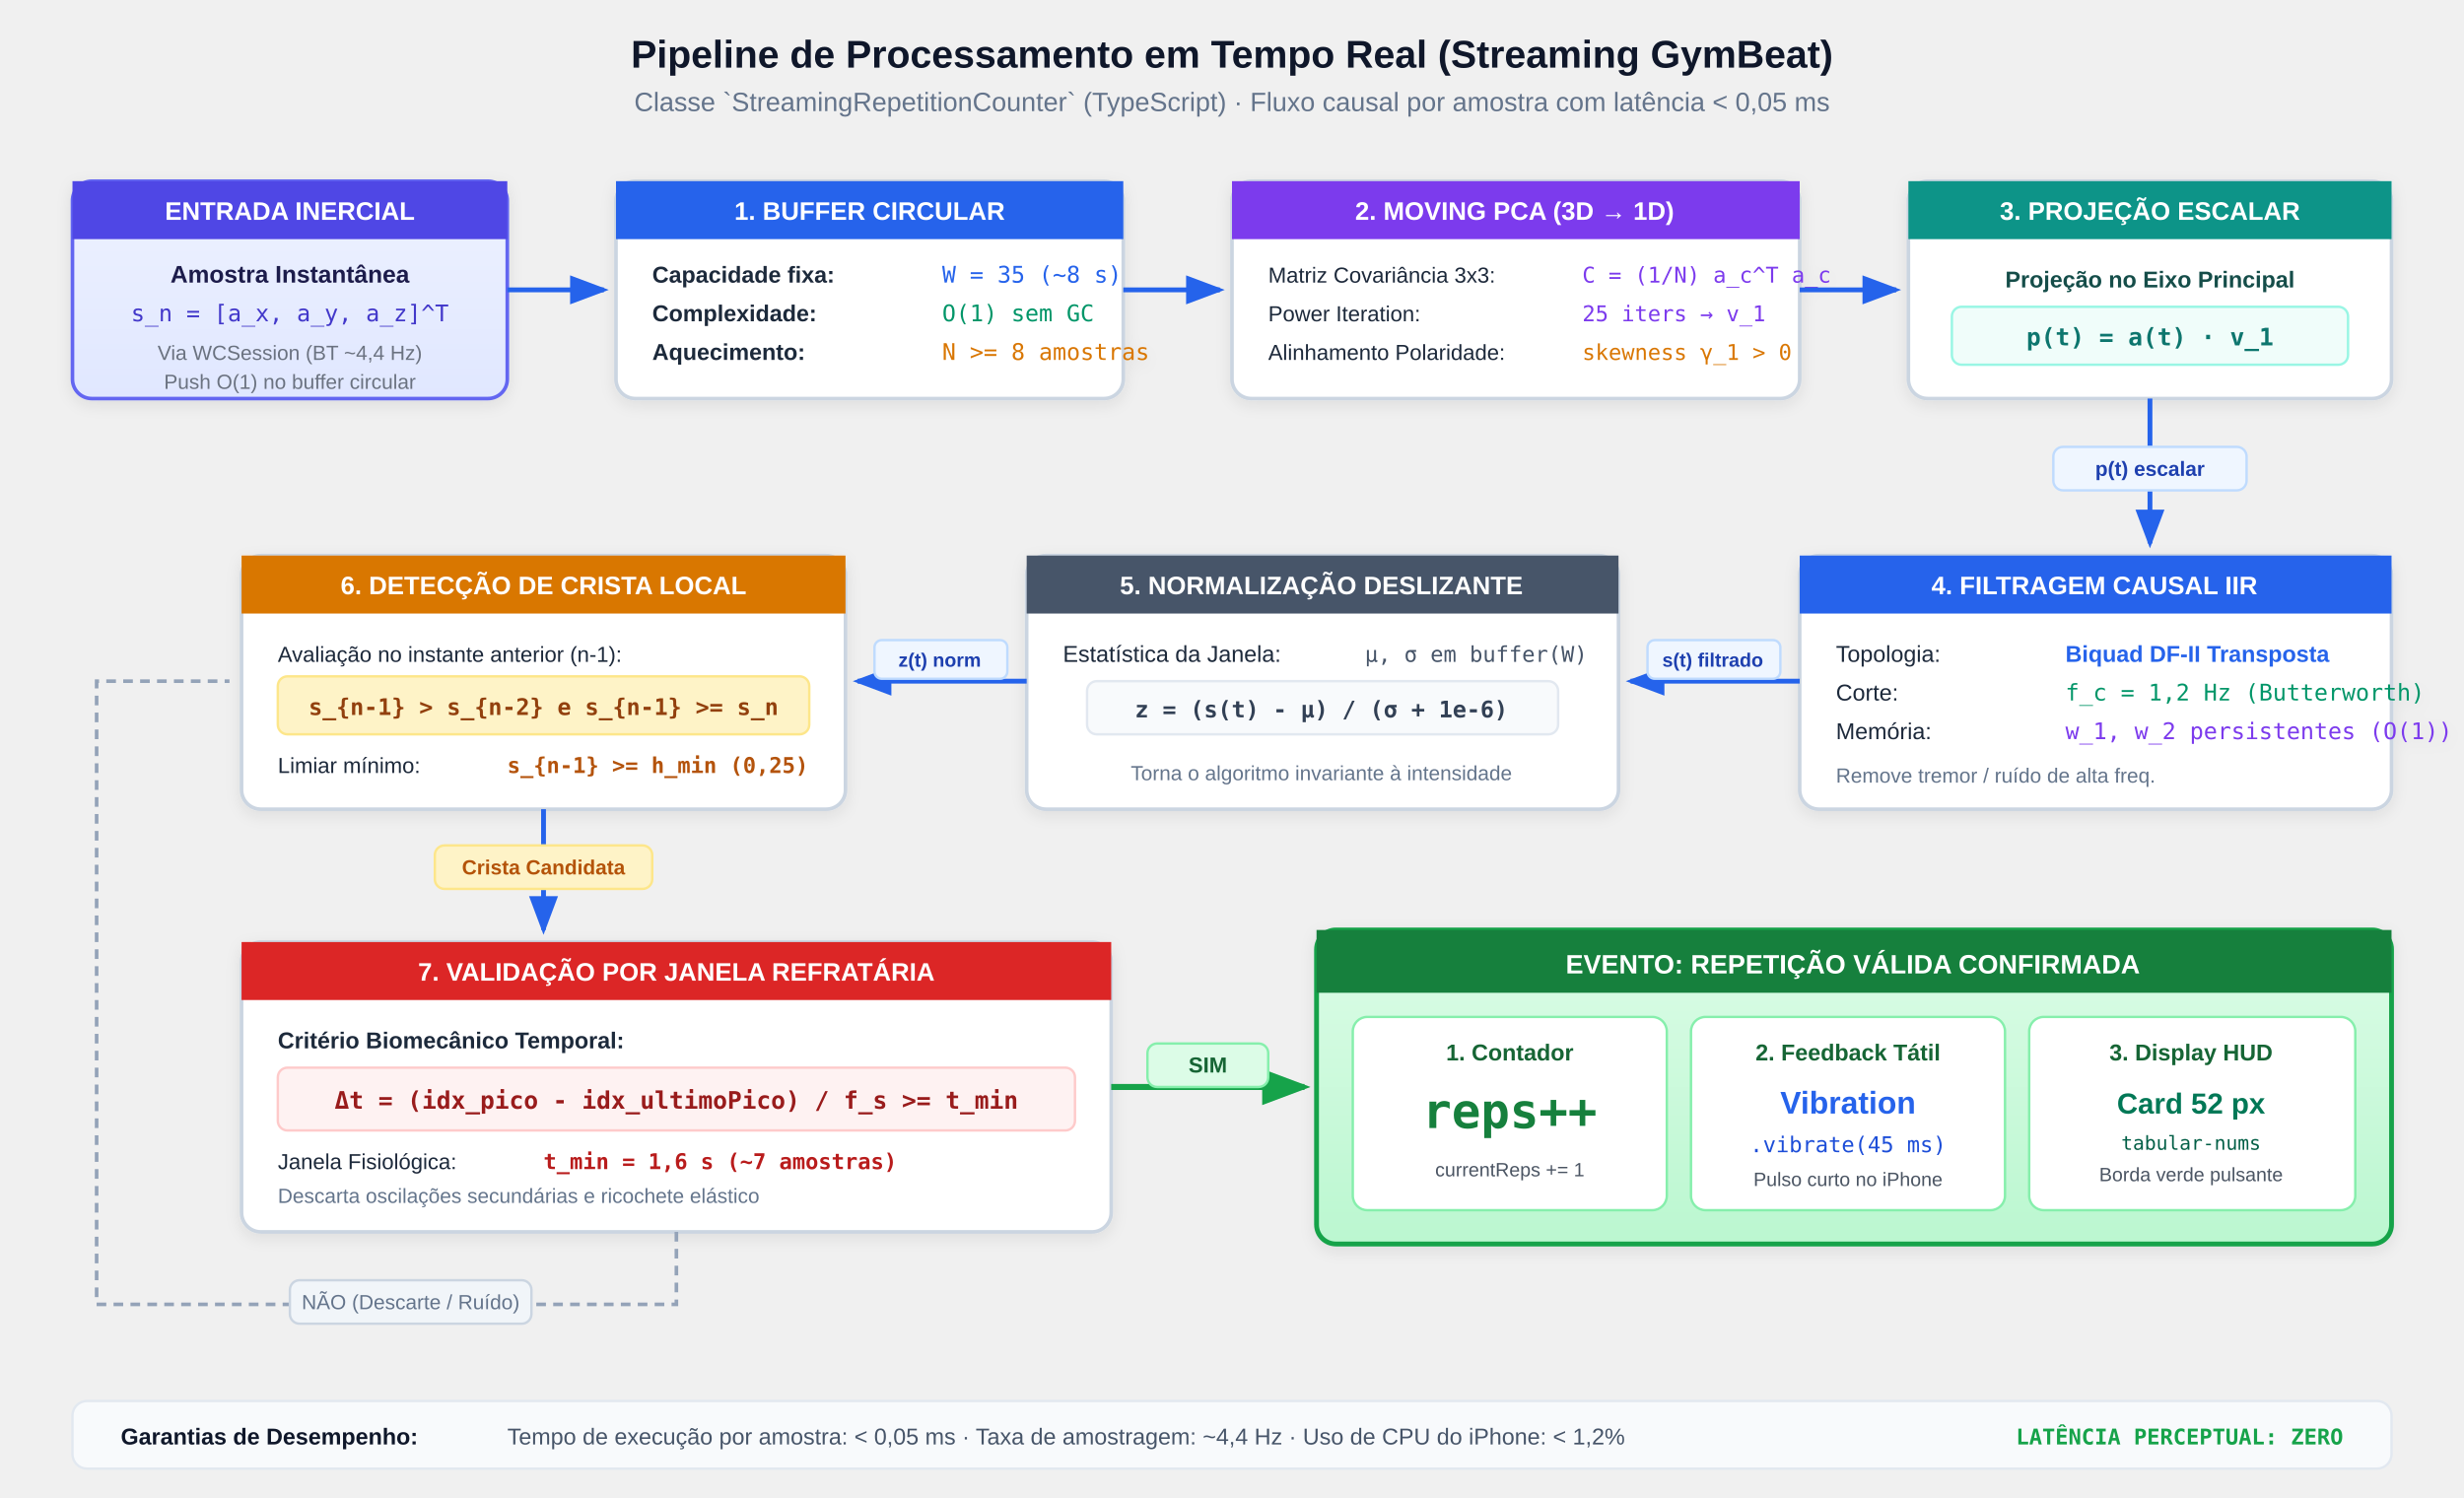
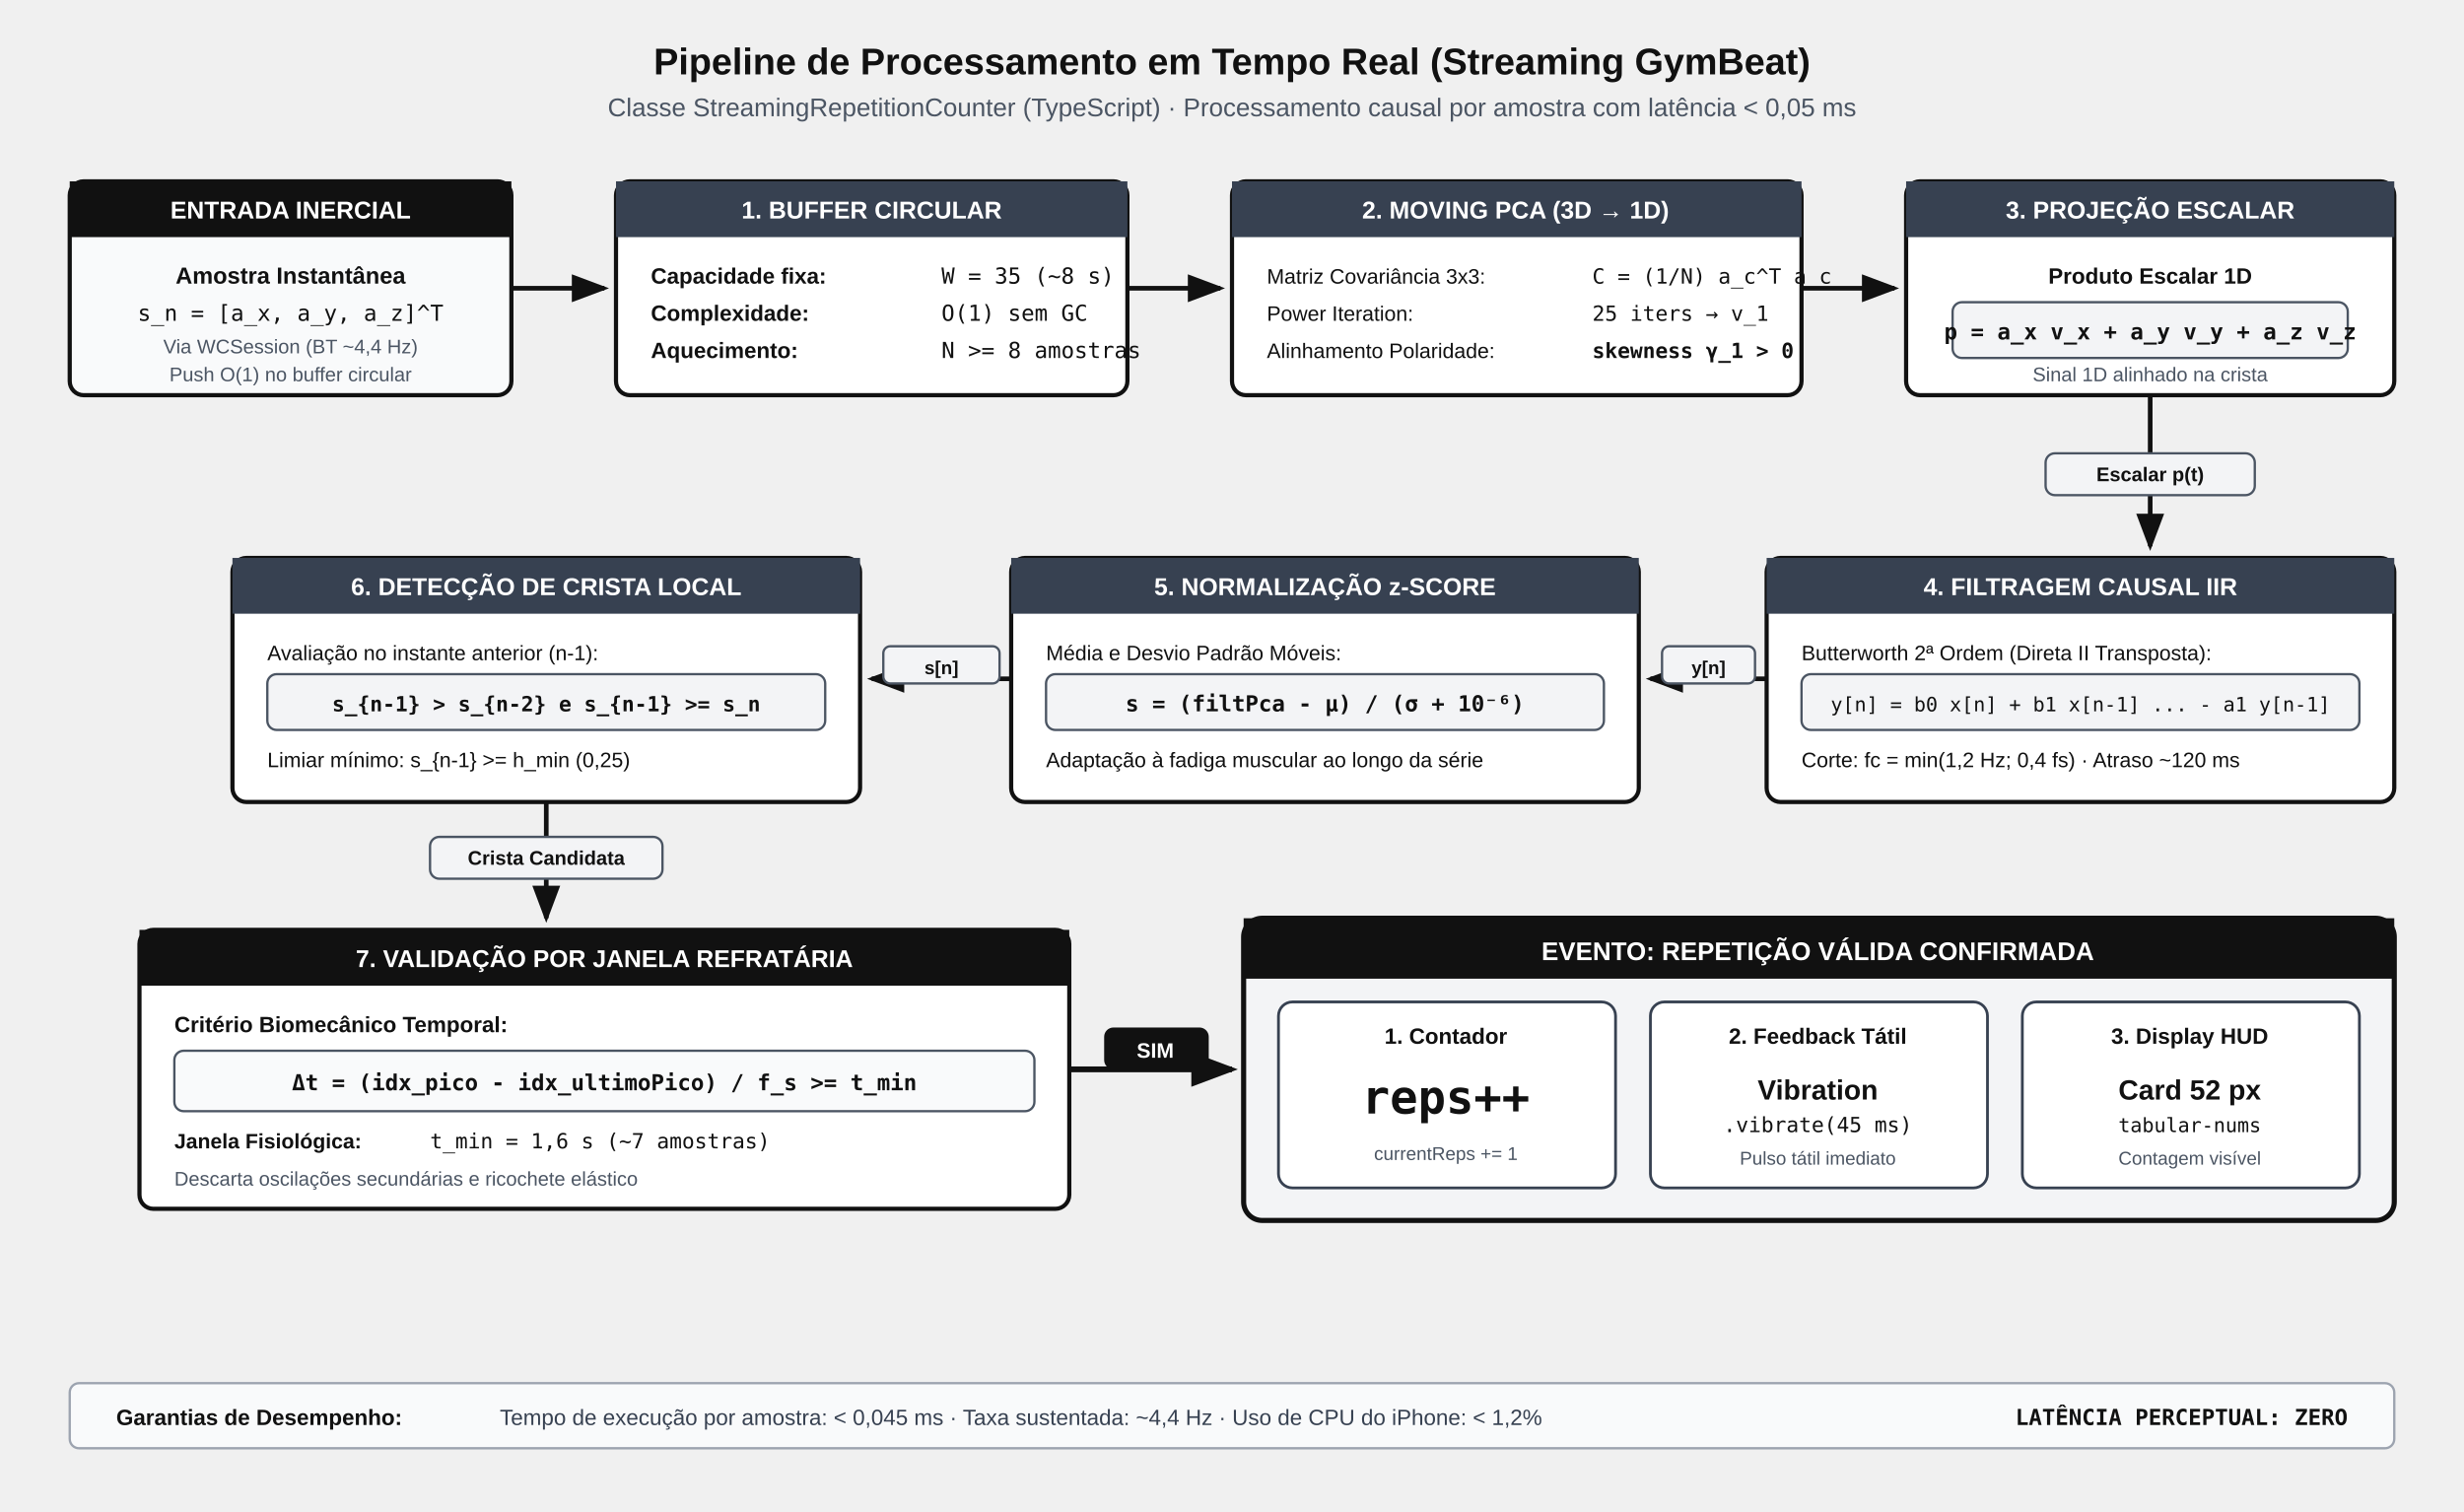
- <svg xmlns="http://www.w3.org/2000/svg" viewBox="0 0 1020 620" width="1020" height="620" style="background-color: #ffffff; font-family: 'Helvetica Neue', Arial, sans-serif;">
+ <svg xmlns="http://www.w3.org/2000/svg" viewBox="0 0 1060 650" width="1060" height="650" style="background-color: #ffffff; font-family: 'Helvetica Neue', Arial, sans-serif;">
  <defs>
-     <filter id="boxShadow" x="-5%" y="-5%" width="110%" height="115%" filterUnits="userSpaceOnUse">
-       <feDropShadow dx="0" dy="2" stdDeviation="3" flood-color="#000000" flood-opacity="0.08" />
-     </filter>
-     <marker id="arrBlue" markerWidth="8" markerHeight="6" refX="7" refY="3" orient="auto">
-       <polygon points="0 0, 8 3, 0 6" fill="#2563EB" />
+     <marker id="arr1" markerWidth="8" markerHeight="6" refX="7" refY="3" orient="auto">
+       <polygon points="0 0, 8 3, 0 6" fill="#111111" />
    </marker>
-     <marker id="arrGreen" markerWidth="8" markerHeight="6" refX="7" refY="3" orient="auto">
-       <polygon points="0 0, 8 3, 0 6" fill="#16A34A" />
-     </marker>
-     <marker id="arrPurple" markerWidth="8" markerHeight="6" refX="7" refY="3" orient="auto">
-       <polygon points="0 0, 8 3, 0 6" fill="#7C3AED" />
-     </marker>
-     <linearGradient id="inputGrad" x1="0%" y1="0%" x2="0%" y2="100%">
-       <stop offset="0%" style="stop-color:#EEF2FF" />
-       <stop offset="100%" style="stop-color:#E0E7FF" />
-     </linearGradient>
-     <linearGradient id="outputGrad" x1="0%" y1="0%" x2="0%" y2="100%">
-       <stop offset="0%" style="stop-color:#DCFCE7" />
-       <stop offset="100%" style="stop-color:#BBF7D0" />
-     </linearGradient>
  </defs>
-   <text x="510" y="28" text-anchor="middle" font-size="16" font-weight="bold" fill="#0F172A">
+   <text x="530" y="32" text-anchor="middle" font-size="16" font-weight="bold" fill="#111111">
    Pipeline de Processamento em Tempo Real (Streaming GymBeat)
  </text>
-   <text x="510" y="46" text-anchor="middle" font-size="11" fill="#64748B">
-     Classe `StreamingRepetitionCounter` (TypeScript) · Fluxo causal por amostra com latência &lt; 0,05 ms
+   <text x="530" y="50" text-anchor="middle" font-size="11" fill="#4B5563">
+     Classe StreamingRepetitionCounter (TypeScript) · Processamento causal por amostra com latência &lt; 0,05 ms
  </text>
-   <g transform="translate(30, 75)" filter="url(#boxShadow)">
-     <rect width="180" height="90" rx="8" fill="url(#inputGrad)" stroke="#6366F1" stroke-width="1.5" />
-     <rect x="0" y="0" width="180" height="24" rx="8 8 0 0" fill="#4F46E5" />
-     <text x="90" y="16" text-anchor="middle" font-size="10.5" font-weight="bold" fill="#FFFFFF">ENTRADA INERCIAL</text>
-     <text x="90" y="42" text-anchor="middle" font-size="10" font-weight="bold" fill="#1E1B4B">Amostra Instantânea</text>
-     <text x="90" y="58" text-anchor="middle" font-size="9.5" font-family="monospace" fill="#4338CA">s_n = [a_x, a_y, a_z]^T</text>
-     <text x="90" y="74" text-anchor="middle" font-size="8.5" fill="#6B7280">Via WCSession (BT ~4,4 Hz)</text>
-     <text x="90" y="86" text-anchor="middle" font-size="8.5" fill="#6B7280">Push O(1) no buffer circular</text>
+   <g transform="translate(30, 78)">
+     <rect width="190" height="92" rx="6" fill="#F9FAFB" stroke="#111111" stroke-width="1.8" />
+     <rect x="0" y="0" width="190" height="24" rx="6 6 0 0" fill="#111111" />
+     <text x="95" y="16" text-anchor="middle" font-size="10.5" font-weight="bold" fill="#FFFFFF">ENTRADA INERCIAL</text>
+     <text x="95" y="44" text-anchor="middle" font-size="10" font-weight="bold" fill="#111111">Amostra Instantânea</text>
+     <text x="95" y="60" text-anchor="middle" font-size="9.5" font-family="monospace" fill="#111111">s_n = [a_x, a_y, a_z]^T</text>
+     <text x="95" y="74" text-anchor="middle" font-size="8.5" fill="#4B5563">Via WCSession (BT ~4,4 Hz)</text>
+     <text x="95" y="86" text-anchor="middle" font-size="8.5" fill="#4B5563">Push O(1) no buffer circular</text>
  </g>
-   <path d="M 210,120 L 250,120" fill="none" stroke="#2563EB" stroke-width="2" marker-end="url(#arrBlue)" />
-   <g transform="translate(255, 75)" filter="url(#boxShadow)">
-     <rect width="210" height="90" rx="8" fill="#FFFFFF" stroke="#CBD5E1" stroke-width="1.5" />
-     <rect x="0" y="0" width="210" height="24" rx="8 8 0 0" fill="#2563EB" />
-     <text x="105" y="16" text-anchor="middle" font-size="10.5" font-weight="bold" fill="#FFFFFF">1. BUFFER CIRCULAR</text>
-     <text x="15" y="42" font-size="9.5" font-weight="600" fill="#1E293B">Capacidade fixa:</text>
-     <text x="135" y="42" font-size="9.5" font-family="monospace" fill="#2563EB">W = 35 (~8 s)</text>
-     <text x="15" y="58" font-size="9.5" font-weight="600" fill="#1E293B">Complexidade:</text>
-     <text x="135" y="58" font-size="9.5" font-family="monospace" fill="#059669">O(1) sem GC</text>
-     <text x="15" y="74" font-size="9.5" font-weight="600" fill="#1E293B">Aquecimento:</text>
-     <text x="135" y="74" font-size="9.5" font-family="monospace" fill="#D97706">N &gt;= 8 amostras</text>
+   <path d="M 220,124 L 260,124" fill="none" stroke="#111111" stroke-width="2" marker-end="url(#arr1)" />
+   <g transform="translate(265, 78)">
+     <rect width="220" height="92" rx="6" fill="#FFFFFF" stroke="#111111" stroke-width="1.8" />
+     <rect x="0" y="0" width="220" height="24" rx="6 6 0 0" fill="#374151" />
+     <text x="110" y="16" text-anchor="middle" font-size="10.5" font-weight="bold" fill="#FFFFFF">1. BUFFER CIRCULAR</text>
+     <text x="15" y="44" font-size="9.5" font-weight="bold" fill="#111111">Capacidade fixa:</text>
+     <text x="140" y="44" font-size="9.5" font-family="monospace" fill="#111111">W = 35 (~8 s)</text>
+     <text x="15" y="60" font-size="9.5" font-weight="bold" fill="#111111">Complexidade:</text>
+     <text x="140" y="60" font-size="9.5" font-family="monospace" fill="#111111">O(1) sem GC</text>
+     <text x="15" y="76" font-size="9.5" font-weight="bold" fill="#111111">Aquecimento:</text>
+     <text x="140" y="76" font-size="9.5" font-family="monospace" fill="#111111">N &gt;= 8 amostras</text>
  </g>
-   <path d="M 465,120 L 505,120" fill="none" stroke="#2563EB" stroke-width="2" marker-end="url(#arrBlue)" />
-   <g transform="translate(510, 75)" filter="url(#boxShadow)">
-     <rect width="235" height="90" rx="8" fill="#FFFFFF" stroke="#CBD5E1" stroke-width="1.5" />
-     <rect x="0" y="0" width="235" height="24" rx="8 8 0 0" fill="#7C3AED" />
-     <text x="117" y="16" text-anchor="middle" font-size="10.5" font-weight="bold" fill="#FFFFFF">2. MOVING PCA (3D → 1D)</text>
-     <text x="15" y="42" font-size="9" fill="#1E293B">Matriz Covariância 3x3:</text>
-     <text x="145" y="42" font-size="9" font-family="monospace" fill="#7C3AED">C = (1/N) a_c^T a_c</text>
-     <text x="15" y="58" font-size="9" fill="#1E293B">Power Iteration:</text>
-     <text x="145" y="58" font-size="9" font-family="monospace" fill="#7C3AED">25 iters → v_1</text>
-     <text x="15" y="74" font-size="9" fill="#1E293B">Alinhamento Polaridade:</text>
-     <text x="145" y="74" font-size="9" font-family="monospace" fill="#D97706">skewness γ_1 &gt; 0</text>
+   <path d="M 485,124 L 525,124" fill="none" stroke="#111111" stroke-width="2" marker-end="url(#arr1)" />
+   <g transform="translate(530, 78)">
+     <rect width="245" height="92" rx="6" fill="#FFFFFF" stroke="#111111" stroke-width="1.8" />
+     <rect x="0" y="0" width="245" height="24" rx="6 6 0 0" fill="#374151" />
+     <text x="122" y="16" text-anchor="middle" font-size="10.5" font-weight="bold" fill="#FFFFFF">2. MOVING PCA (3D → 1D)</text>
+     <text x="15" y="44" font-size="9" fill="#111111">Matriz Covariância 3x3:</text>
+     <text x="155" y="44" font-size="9" font-family="monospace" fill="#111111">C = (1/N) a_c^T a_c</text>
+     <text x="15" y="60" font-size="9" fill="#111111">Power Iteration:</text>
+     <text x="155" y="60" font-size="9" font-family="monospace" fill="#111111">25 iters → v_1</text>
+     <text x="15" y="76" font-size="9" fill="#111111">Alinhamento Polaridade:</text>
+     <text x="155" y="76" font-size="9" font-family="monospace" font-weight="bold" fill="#111111">skewness γ_1 &gt; 0</text>
  </g>
-   <path d="M 745,120 L 785,120" fill="none" stroke="#2563EB" stroke-width="2" marker-end="url(#arrBlue)" />
-   <g transform="translate(790, 75)" filter="url(#boxShadow)">
-     <rect width="200" height="90" rx="8" fill="#FFFFFF" stroke="#CBD5E1" stroke-width="1.5" />
-     <rect x="0" y="0" width="200" height="24" rx="8 8 0 0" fill="#0D9488" />
-     <text x="100" y="16" text-anchor="middle" font-size="10.5" font-weight="bold" fill="#FFFFFF">3. PROJEÇÃO ESCALAR</text>
-     <text x="100" y="44" text-anchor="middle" font-size="9.5" font-weight="600" fill="#134E4A">Projeção no Eixo Principal</text>
-     <rect x="18" y="52" width="164" height="24" rx="4" fill="#F0FDFA" stroke="#99F6E4" />
-     <text x="100" y="68" text-anchor="middle" font-size="10" font-family="monospace" font-weight="bold" fill="#0F766E">p(t) = a(t) · v_1</text>
+   <path d="M 775,124 L 815,124" fill="none" stroke="#111111" stroke-width="2" marker-end="url(#arr1)" />
+   <g transform="translate(820, 78)">
+     <rect width="210" height="92" rx="6" fill="#FFFFFF" stroke="#111111" stroke-width="1.8" />
+     <rect x="0" y="0" width="210" height="24" rx="6 6 0 0" fill="#374151" />
+     <text x="105" y="16" text-anchor="middle" font-size="10.5" font-weight="bold" fill="#FFFFFF">3. PROJEÇÃO ESCALAR</text>
+     <text x="105" y="44" text-anchor="middle" font-size="9.5" font-weight="bold" fill="#111111">Produto Escalar 1D</text>
+     <rect x="20" y="52" width="170" height="24" rx="4" fill="#F3F4F6" stroke="#4B5563" />
+     <text x="105" y="68" text-anchor="middle" font-size="9.5" font-family="monospace" font-weight="bold" fill="#111111">p = a_x v_x + a_y v_y + a_z v_z</text>
+     <text x="105" y="86" text-anchor="middle" font-size="8.5" fill="#4B5563">Sinal 1D alinhado na crista</text>
  </g>
-   <path d="M 890,165 L 890,205 L 890,225" fill="none" stroke="#2563EB" stroke-width="2" marker-end="url(#arrBlue)" />
-   <rect x="850" y="185" width="80" height="18" rx="4" fill="#EFF6FF" stroke="#BFDBFE" />
-   <text x="890" y="197" text-anchor="middle" font-size="8.5" font-weight="bold" fill="#1E40AF">p(t) escalar</text>
-   <g transform="translate(745, 230)" filter="url(#boxShadow)">
-     <rect width="245" height="105" rx="8" fill="#FFFFFF" stroke="#CBD5E1" stroke-width="1.5" />
-     <rect x="0" y="0" width="245" height="24" rx="8 8 0 0" fill="#2563EB" />
-     <text x="122" y="16" text-anchor="middle" font-size="10.5" font-weight="bold" fill="#FFFFFF">4. FILTRAGEM CAUSAL IIR</text>
-     <text x="15" y="44" font-size="9.5" fill="#1E293B">Topologia:</text>
-     <text x="110" y="44" font-size="9.5" font-weight="600" fill="#2563EB">Biquad DF-II Transposta</text>
-     <text x="15" y="60" font-size="9.5" fill="#1E293B">Corte:</text>
-     <text x="110" y="60" font-size="9.5" font-family="monospace" fill="#059669">f_c = 1,2 Hz (Butterworth)</text>
-     <text x="15" y="76" font-size="9.5" fill="#1E293B">Memória:</text>
-     <text x="110" y="76" font-size="9.5" font-family="monospace" fill="#7C3AED">w_1, w_2 persistentes (O(1))</text>
-     <text x="15" y="94" font-size="8.5" fill="#64748B">Remove tremor / ruído de alta freq.</text>
+   <path d="M 925,170 L 925,235" fill="none" stroke="#111111" stroke-width="2" marker-end="url(#arr1)" />
+   <rect x="880" y="195" width="90" height="18" rx="4" fill="#F3F4F6" stroke="#4B5563" />
+   <text x="925" y="207" text-anchor="middle" font-size="8.5" font-weight="bold" fill="#111111">Escalar p(t)</text>
+   <g transform="translate(760, 240)">
+     <rect width="270" height="105" rx="6" fill="#FFFFFF" stroke="#111111" stroke-width="1.8" />
+     <rect x="0" y="0" width="270" height="24" rx="6 6 0 0" fill="#374151" />
+     <text x="135" y="16" text-anchor="middle" font-size="10.5" font-weight="bold" fill="#FFFFFF">4. FILTRAGEM CAUSAL IIR</text>
+     <text x="15" y="44" font-size="9" fill="#111111">Butterworth 2ª Ordem (Direta II Transposta):</text>
+     <rect x="15" y="50" width="240" height="24" rx="4" fill="#F3F4F6" stroke="#4B5563" />
+     <text x="135" y="66" text-anchor="middle" font-size="8.5" font-family="monospace" fill="#111111">y[n] = b0 x[n] + b1 x[n-1] ... - a1 y[n-1]</text>
+     <text x="15" y="90" font-size="9" fill="#111111">Corte: fc = min(1,2 Hz; 0,4 fs) · Atraso ~120 ms</text>
  </g>
-   <path d="M 745,282 L 675,282" fill="none" stroke="#2563EB" stroke-width="2" marker-end="url(#arrBlue)" />
-   <rect x="682" y="265" width="55" height="16" rx="3" fill="#EFF6FF" stroke="#BFDBFE" />
-   <text x="709" y="276" text-anchor="middle" font-size="8" font-weight="bold" fill="#1E40AF">s(t) filtrado</text>
-   <g transform="translate(425, 230)" filter="url(#boxShadow)">
-     <rect width="245" height="105" rx="8" fill="#FFFFFF" stroke="#CBD5E1" stroke-width="1.5" />
-     <rect x="0" y="0" width="245" height="24" rx="8 8 0 0" fill="#475569" />
-     <text x="122" y="16" text-anchor="middle" font-size="10.5" font-weight="bold" fill="#FFFFFF">5. NORMALIZAÇÃO DESLIZANTE</text>
-     <text x="15" y="44" font-size="9.5" fill="#1E293B">Estatística da Janela:</text>
-     <text x="140" y="44" font-size="9" font-family="monospace" fill="#475569">μ, σ em buffer(W)</text>
-     <rect x="25" y="52" width="195" height="22" rx="4" fill="#F8FAFC" stroke="#E2E8F0" />
-     <text x="122" y="67" text-anchor="middle" font-size="9.5" font-family="monospace" font-weight="bold" fill="#334155">z = (s(t) - μ) / (σ + 1e-6)</text>
-     <text x="122" y="93" text-anchor="middle" font-size="8.5" fill="#64748B">Torna o algoritmo invariante à intensidade</text>
+   <path d="M 760,292 L 710,292" fill="none" stroke="#111111" stroke-width="2" marker-end="url(#arr1)" />
+   <rect x="715" y="278" width="40" height="16" rx="3" fill="#F3F4F6" stroke="#4B5563" />
+   <text x="735" y="290" text-anchor="middle" font-size="8" font-weight="bold" fill="#111111">y[n]</text>
+   <g transform="translate(435, 240)">
+     <rect width="270" height="105" rx="6" fill="#FFFFFF" stroke="#111111" stroke-width="1.8" />
+     <rect x="0" y="0" width="270" height="24" rx="6 6 0 0" fill="#374151" />
+     <text x="135" y="16" text-anchor="middle" font-size="10.5" font-weight="bold" fill="#FFFFFF">5. NORMALIZAÇÃO z-SCORE</text>
+     <text x="15" y="44" font-size="9" fill="#111111">Média e Desvio Padrão Móveis:</text>
+     <rect x="15" y="50" width="240" height="24" rx="4" fill="#F3F4F6" stroke="#4B5563" />
+     <text x="135" y="66" text-anchor="middle" font-size="9.5" font-family="monospace" font-weight="bold" fill="#111111">s = (filtPca - μ) / (σ + 10⁻⁶)</text>
+     <text x="15" y="90" font-size="9" fill="#111111">Adaptação à fadiga muscular ao longo da série</text>
  </g>
-   <path d="M 425,282 L 355,282" fill="none" stroke="#2563EB" stroke-width="2" marker-end="url(#arrBlue)" />
-   <rect x="362" y="265" width="55" height="16" rx="3" fill="#EFF6FF" stroke="#BFDBFE" />
-   <text x="389" y="276" text-anchor="middle" font-size="8" font-weight="bold" fill="#1E40AF">z(t) norm</text>
-   <g transform="translate(100, 230)" filter="url(#boxShadow)">
-     <rect width="250" height="105" rx="8" fill="#FFFFFF" stroke="#CBD5E1" stroke-width="1.5" />
-     <rect x="0" y="0" width="250" height="24" rx="8 8 0 0" fill="#D97706" />
-     <text x="125" y="16" text-anchor="middle" font-size="10.5" font-weight="bold" fill="#FFFFFF">6. DETECÇÃO DE CRISTA LOCAL</text>
-     <text x="15" y="44" font-size="9" fill="#1E293B">Avaliação no instante anterior (n-1):</text>
-     <rect x="15" y="50" width="220" height="24" rx="4" fill="#FEF3C7" stroke="#FDE68A" />
-     <text x="125" y="66" text-anchor="middle" font-size="9.5" font-family="monospace" font-weight="bold" fill="#92400E">s_{n-1} &gt; s_{n-2}  e  s_{n-1} &gt;= s_n</text>
-     <text x="15" y="90" font-size="9" fill="#1E293B">Limiar mínimo:</text>
-     <text x="110" y="90" font-size="9" font-family="monospace" font-weight="bold" fill="#B45309">s_{n-1} &gt;= h_min (0,25)</text>
+   <path d="M 435,292 L 375,292" fill="none" stroke="#111111" stroke-width="2" marker-end="url(#arr1)" />
+   <rect x="380" y="278" width="50" height="16" rx="3" fill="#F3F4F6" stroke="#4B5563" />
+   <text x="405" y="290" text-anchor="middle" font-size="8" font-weight="bold" fill="#111111">s[n]</text>
+   <g transform="translate(100, 240)">
+     <rect width="270" height="105" rx="6" fill="#FFFFFF" stroke="#111111" stroke-width="1.8" />
+     <rect x="0" y="0" width="270" height="24" rx="6 6 0 0" fill="#374151" />
+     <text x="135" y="16" text-anchor="middle" font-size="10.5" font-weight="bold" fill="#FFFFFF">6. DETECÇÃO DE CRISTA LOCAL</text>
+     <text x="15" y="44" font-size="9" fill="#111111">Avaliação no instante anterior (n-1):</text>
+     <rect x="15" y="50" width="240" height="24" rx="4" fill="#F3F4F6" stroke="#4B5563" />
+     <text x="135" y="66" text-anchor="middle" font-size="9" font-family="monospace" font-weight="bold" fill="#111111">s_{n-1} &gt; s_{n-2}  e  s_{n-1} &gt;= s_n</text>
+     <text x="15" y="90" font-size="9" fill="#111111">Limiar mínimo: s_{n-1} &gt;= h_min (0,25)</text>
  </g>
-   <path d="M 225,335 L 225,385" fill="none" stroke="#2563EB" stroke-width="2" marker-end="url(#arrBlue)" />
-   <rect x="180" y="350" width="90" height="18" rx="4" fill="#FEF3C7" stroke="#FDE68A" />
-   <text x="225" y="362" text-anchor="middle" font-size="8.5" font-weight="bold" fill="#B45309">Crista Candidata</text>
-   <g transform="translate(100, 390)" filter="url(#boxShadow)">
-     <rect width="360" height="120" rx="8" fill="#FFFFFF" stroke="#CBD5E1" stroke-width="1.5" />
-     <rect x="0" y="0" width="360" height="24" rx="8 8 0 0" fill="#DC2626" />
-     <text x="180" y="16" text-anchor="middle" font-size="10.5" font-weight="bold" fill="#FFFFFF">7. VALIDAÇÃO POR JANELA REFRATÁRIA</text>
-     <text x="15" y="44" font-size="9.5" font-weight="600" fill="#1E293B">Critério Biomecânico Temporal:</text>
-     <rect x="15" y="52" width="330" height="26" rx="4" fill="#FEF2F2" stroke="#FECACA" />
-     <text x="180" y="69" text-anchor="middle" font-size="10" font-family="monospace" font-weight="bold" fill="#991B1B">Δt = (idx_pico - idx_ultimoPico) / f_s &gt;= t_min</text>
-     <text x="15" y="94" font-size="9" fill="#1E293B">Janela Fisiológica:</text>
-     <text x="125" y="94" font-size="9" font-family="monospace" font-weight="bold" fill="#B91C1C">t_min = 1,6 s (~7 amostras)</text>
-     <text x="15" y="108" font-size="8.5" fill="#64748B">Descarta oscilações secundárias e ricochete elástico</text>
+   <path d="M 235,345 L 235,395" fill="none" stroke="#111111" stroke-width="2" marker-end="url(#arr1)" />
+   <rect x="185" y="360" width="100" height="18" rx="4" fill="#F3F4F6" stroke="#4B5563" />
+   <text x="235" y="372" text-anchor="middle" font-size="8.5" font-weight="bold" fill="#111111">Crista Candidata</text>
+   <g transform="translate(60, 400)">
+     <rect width="400" height="120" rx="6" fill="#FFFFFF" stroke="#111111" stroke-width="1.8" />
+     <rect x="0" y="0" width="400" height="24" rx="6 6 0 0" fill="#111111" />
+     <text x="200" y="16" text-anchor="middle" font-size="10.5" font-weight="bold" fill="#FFFFFF">7. VALIDAÇÃO POR JANELA REFRATÁRIA</text>
+     <text x="15" y="44" font-size="9.5" font-weight="bold" fill="#111111">Critério Biomecânico Temporal:</text>
+     <rect x="15" y="52" width="370" height="26" rx="4" fill="#F9FAFB" stroke="#4B5563" />
+     <text x="200" y="69" text-anchor="middle" font-size="9.5" font-family="monospace" font-weight="bold" fill="#111111">Δt = (idx_pico - idx_ultimoPico) / f_s &gt;= t_min</text>
+     <text x="15" y="94" font-size="9" font-weight="bold" fill="#111111">Janela Fisiológica:</text>
+     <text x="125" y="94" font-size="9" font-family="monospace" fill="#111111">t_min = 1,6 s (~7 amostras)</text>
+     <text x="15" y="110" font-size="8.5" fill="#4B5563">Descarta oscilações secundárias e ricochete elástico</text>
  </g>
-   <path d="M 460,450 L 540,450" fill="none" stroke="#16A34A" stroke-width="2.5" marker-end="url(#arrGreen)" />
-   <rect x="475" y="432" width="50" height="18" rx="4" fill="#DCFCE7" stroke="#86EFAC" />
-   <text x="500" y="444" text-anchor="middle" font-size="9" font-weight="bold" fill="#166534">SIM</text>
-   <path d="M 280,510 L 280,540 L 40,540 L 40,282 L 95,282" fill="none" stroke="#94A3B8" stroke-width="1.5" stroke-dasharray="4,3" />
-   <rect x="120" y="530" width="100" height="18" rx="4" fill="#F1F5F9" stroke="#CBD5E1" />
-   <text x="170" y="542" text-anchor="middle" font-size="8.5" fill="#64748B">NÃO (Descarte / Ruído)</text>
-   <g transform="translate(545, 385)" filter="url(#boxShadow)">
-     <rect width="445" height="130" rx="8" fill="url(#outputGrad)" stroke="#16A34A" stroke-width="2" />
-     <rect x="0" y="0" width="445" height="26" rx="8 8 0 0" fill="#15803D" />
-     <text x="222" y="18" text-anchor="middle" font-size="11" font-weight="bold" fill="#FFFFFF">EVENTO: REPETIÇÃO VÁLIDA CONFIRMADA</text>
+   <path d="M 460,460 L 530,460" fill="none" stroke="#111111" stroke-width="2.5" marker-end="url(#arr1)" />
+   <rect x="475" y="442" width="45" height="18" rx="4" fill="#111111" />
+   <text x="497" y="455" text-anchor="middle" font-size="9" font-weight="bold" fill="#FFFFFF">SIM</text>
+   <g transform="translate(535, 395)">
+     <rect width="495" height="130" rx="8" fill="#F3F4F6" stroke="#111111" stroke-width="2.2" />
+     <rect x="0" y="0" width="495" height="26" rx="8 8 0 0" fill="#111111" />
+     <text x="247" y="18" text-anchor="middle" font-size="11" font-weight="bold" fill="#FFFFFF">EVENTO: REPETIÇÃO VÁLIDA CONFIRMADA</text>
    <g transform="translate(15, 36)">
-       <rect x="0" y="0" width="130" height="80" rx="6" fill="#FFFFFF" stroke="#86EFAC" />
-       <text x="65" y="18" text-anchor="middle" font-size="9.5" font-weight="bold" fill="#166534">1. Contador</text>
-       <text x="65" y="46" text-anchor="middle" font-size="20" font-family="monospace" font-weight="bold" fill="#15803D">reps++</text>
-       <text x="65" y="66" text-anchor="middle" font-size="8" fill="#4B5563">currentReps += 1</text>
+       <rect x="0" y="0" width="145" height="80" rx="6" fill="#FFFFFF" stroke="#374151" stroke-width="1.2" />
+       <text x="72" y="18" text-anchor="middle" font-size="9.5" font-weight="bold" fill="#111111">1. Contador</text>
+       <text x="72" y="48" text-anchor="middle" font-size="20" font-family="monospace" font-weight="bold" fill="#111111">reps++</text>
+       <text x="72" y="68" text-anchor="middle" font-size="8" fill="#4B5563">currentReps += 1</text>
    </g>
-     <g transform="translate(155, 36)">
-       <rect x="0" y="0" width="130" height="80" rx="6" fill="#FFFFFF" stroke="#86EFAC" />
-       <text x="65" y="18" text-anchor="middle" font-size="9.5" font-weight="bold" fill="#166534">2. Feedback Tátil</text>
-       <text x="65" y="40" text-anchor="middle" font-size="13" font-weight="bold" fill="#2563EB">Vibration</text>
-       <text x="65" y="56" text-anchor="middle" font-size="9" font-family="monospace" fill="#1D4ED8">.vibrate(45 ms)</text>
-       <text x="65" y="70" text-anchor="middle" font-size="8" fill="#4B5563">Pulso curto no iPhone</text>
+     <g transform="translate(175, 36)">
+       <rect x="0" y="0" width="145" height="80" rx="6" fill="#FFFFFF" stroke="#374151" stroke-width="1.2" />
+       <text x="72" y="18" text-anchor="middle" font-size="9.5" font-weight="bold" fill="#111111">2. Feedback Tátil</text>
+       <text x="72" y="42" text-anchor="middle" font-size="12" font-weight="bold" fill="#111111">Vibration</text>
+       <text x="72" y="56" text-anchor="middle" font-size="9" font-family="monospace" fill="#111111">.vibrate(45 ms)</text>
+       <text x="72" y="70" text-anchor="middle" font-size="8" fill="#4B5563">Pulso tátil imediato</text>
    </g>
-     <g transform="translate(295, 36)">
-       <rect x="0" y="0" width="135" height="80" rx="6" fill="#FFFFFF" stroke="#86EFAC" />
-       <text x="67" y="18" text-anchor="middle" font-size="9.5" font-weight="bold" fill="#166534">3. Display HUD</text>
-       <text x="67" y="40" text-anchor="middle" font-size="12" font-weight="bold" fill="#047857">Card 52 px</text>
-       <text x="67" y="55" text-anchor="middle" font-size="8" font-family="monospace" fill="#065F46">tabular-nums</text>
-       <text x="67" y="68" text-anchor="middle" font-size="8" fill="#4B5563">Borda verde pulsante</text>
+     <g transform="translate(335, 36)">
+       <rect x="0" y="0" width="145" height="80" rx="6" fill="#FFFFFF" stroke="#374151" stroke-width="1.2" />
+       <text x="72" y="18" text-anchor="middle" font-size="9.5" font-weight="bold" fill="#111111">3. Display HUD</text>
+       <text x="72" y="42" text-anchor="middle" font-size="12" font-weight="bold" fill="#111111">Card 52 px</text>
+       <text x="72" y="56" text-anchor="middle" font-size="8.5" font-family="monospace" fill="#111111">tabular-nums</text>
+       <text x="72" y="70" text-anchor="middle" font-size="8" fill="#4B5563">Contagem visível</text>
    </g>
  </g>
-   <g transform="translate(30, 580)">
-     <rect x="0" y="0" width="960" height="28" rx="6" fill="#F8FAFC" stroke="#E2E8F0" />
-     <text x="20" y="18" font-size="9.5" font-weight="600" fill="#0F172A">Garantias de Desempenho:</text>
-     <text x="180" y="18" font-size="9.5" fill="#475569">Tempo de execução por amostra: &lt; 0,05 ms · Taxa de amostragem: ~4,4 Hz · Uso de CPU do iPhone: &lt; 1,2%</text>
-     <text x="940" y="18" text-anchor="end" font-size="9" font-family="monospace" font-weight="bold" fill="#16A34A">LATÊNCIA PERCEPTUAL: ZERO</text>
+   <g transform="translate(30, 595)">
+     <rect x="0" y="0" width="1000" height="28" rx="4" fill="#F9FAFB" stroke="#9CA3AF" stroke-width="1" />
+     <text x="20" y="18" font-size="9.5" font-weight="bold" fill="#111111">Garantias de Desempenho:</text>
+     <text x="185" y="18" font-size="9.5" fill="#374151">Tempo de execução por amostra: &lt; 0,045 ms · Taxa sustentada: ~4,4 Hz · Uso de CPU do iPhone: &lt; 1,2%</text>
+     <text x="980" y="18" text-anchor="end" font-size="9.5" font-family="monospace" font-weight="bold" fill="#111111">LATÊNCIA PERCEPTUAL: ZERO</text>
  </g>
</svg>
